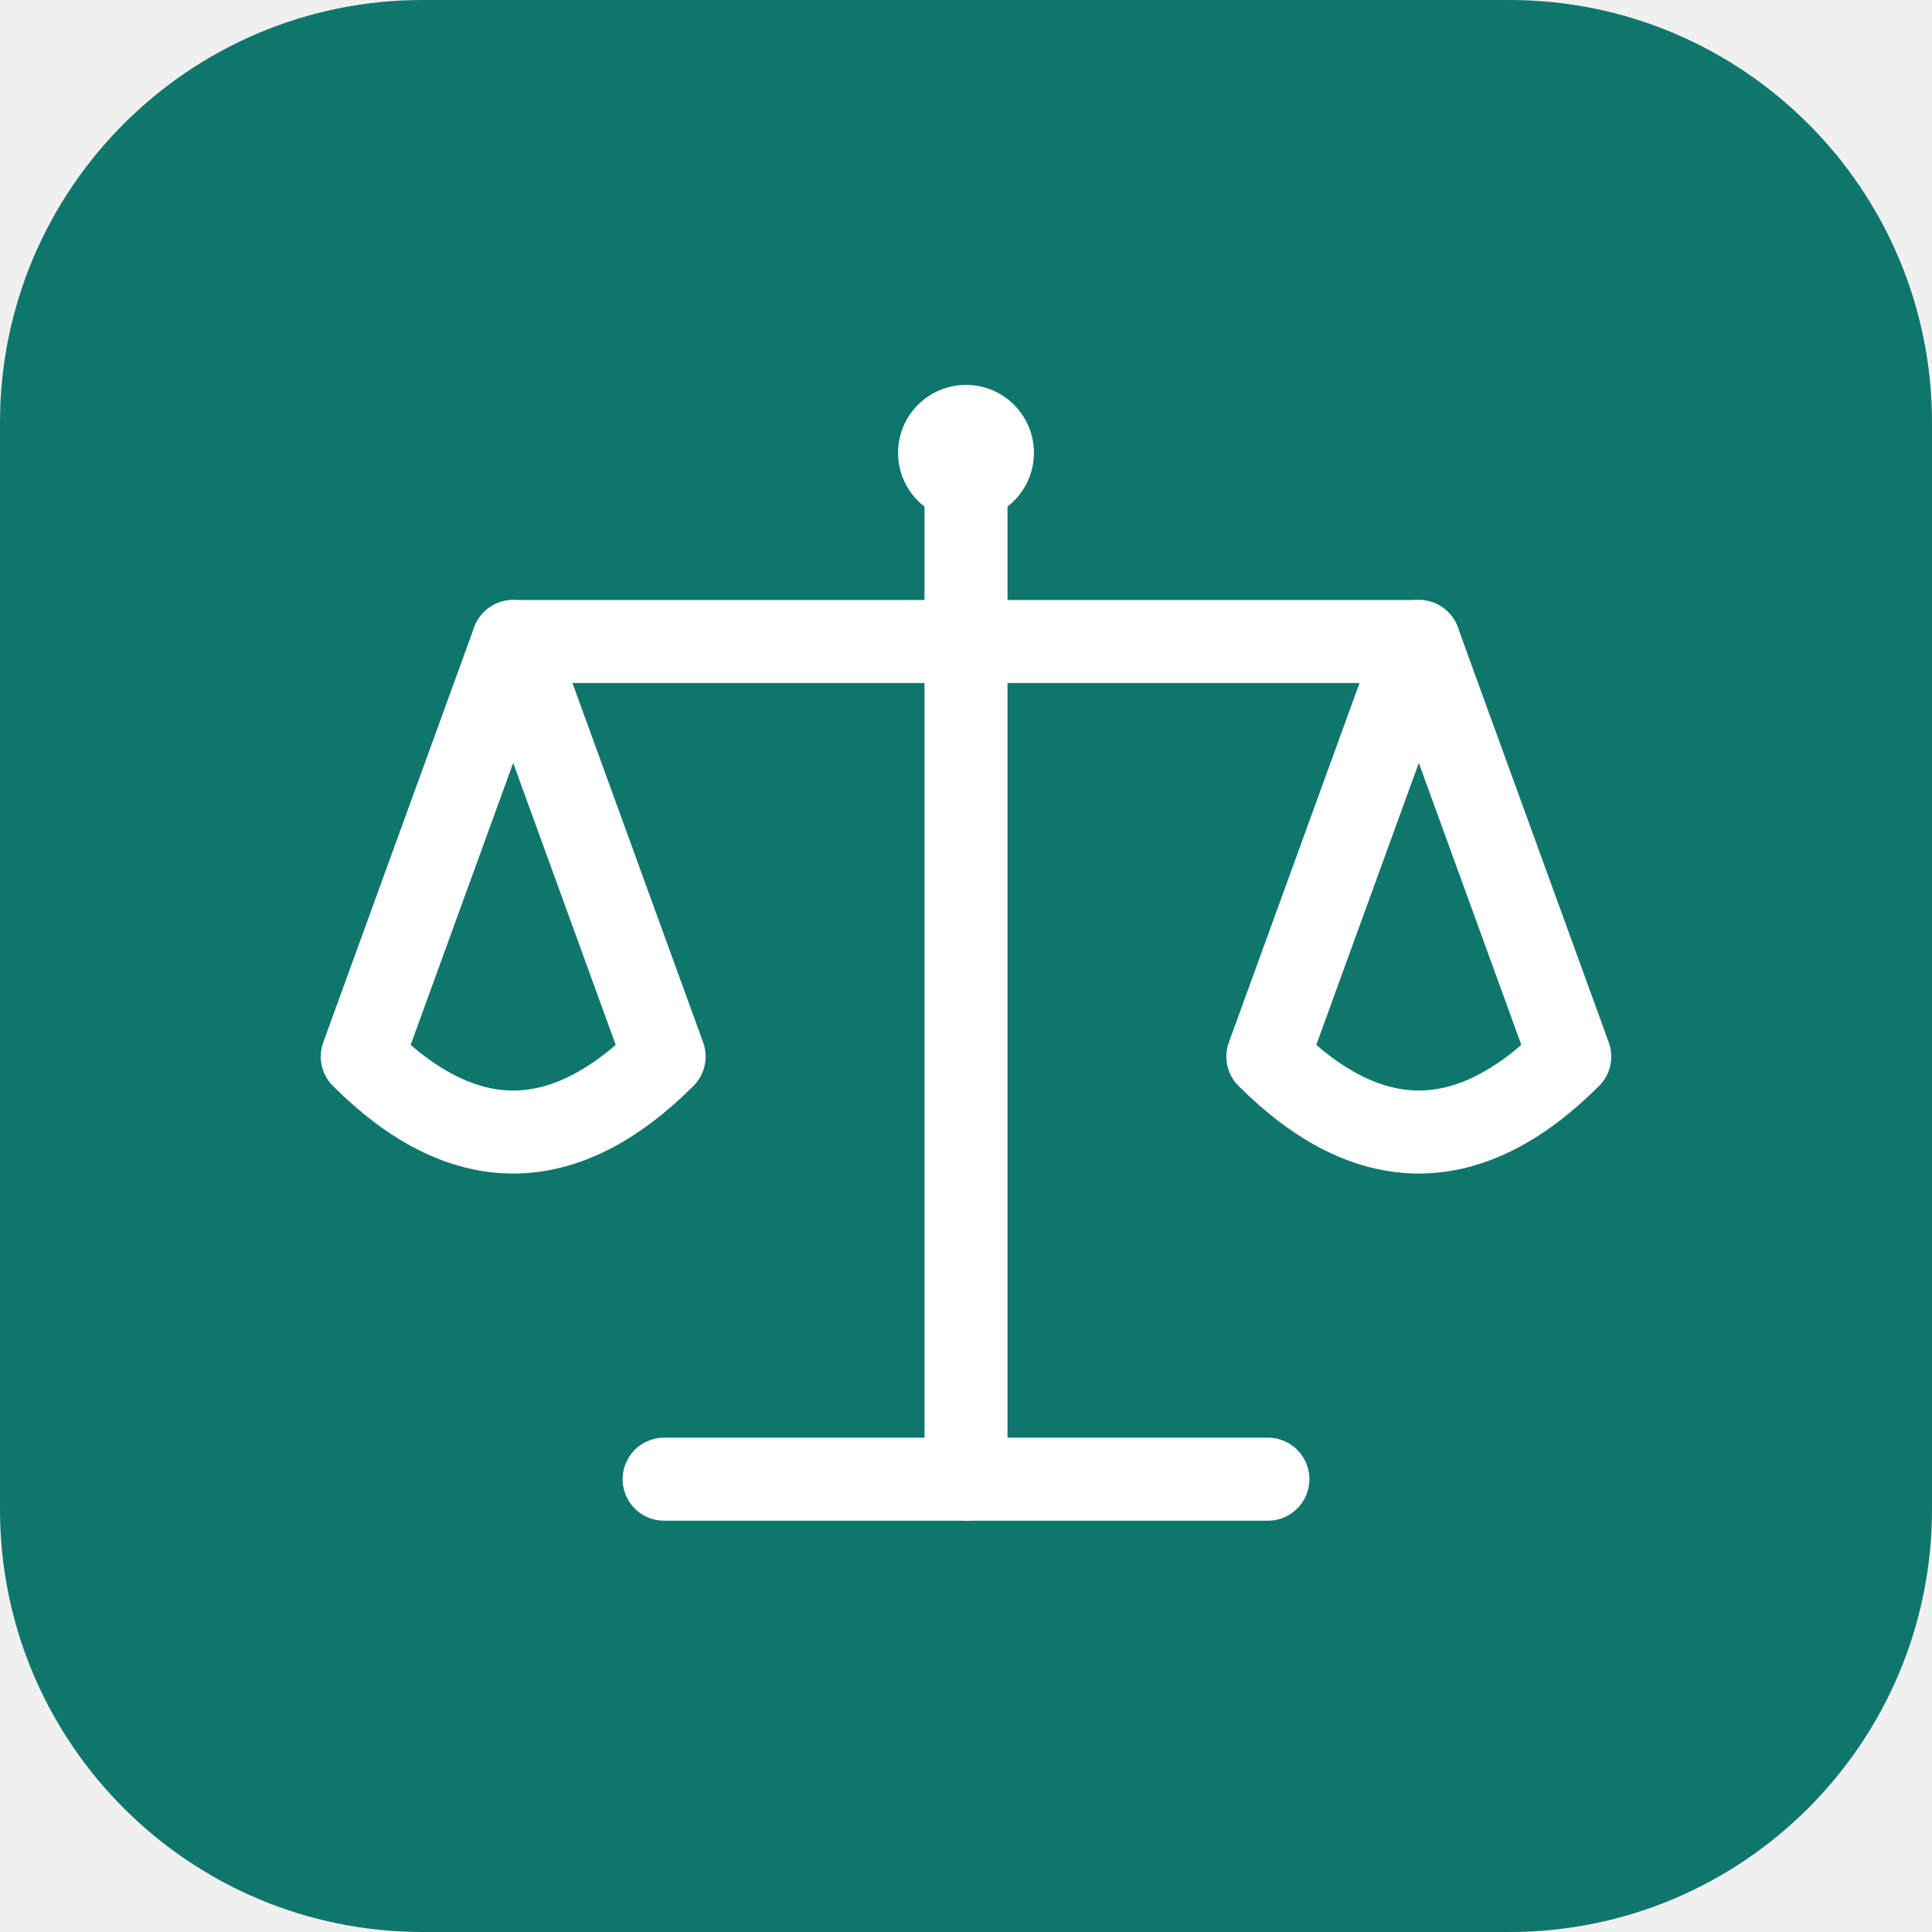
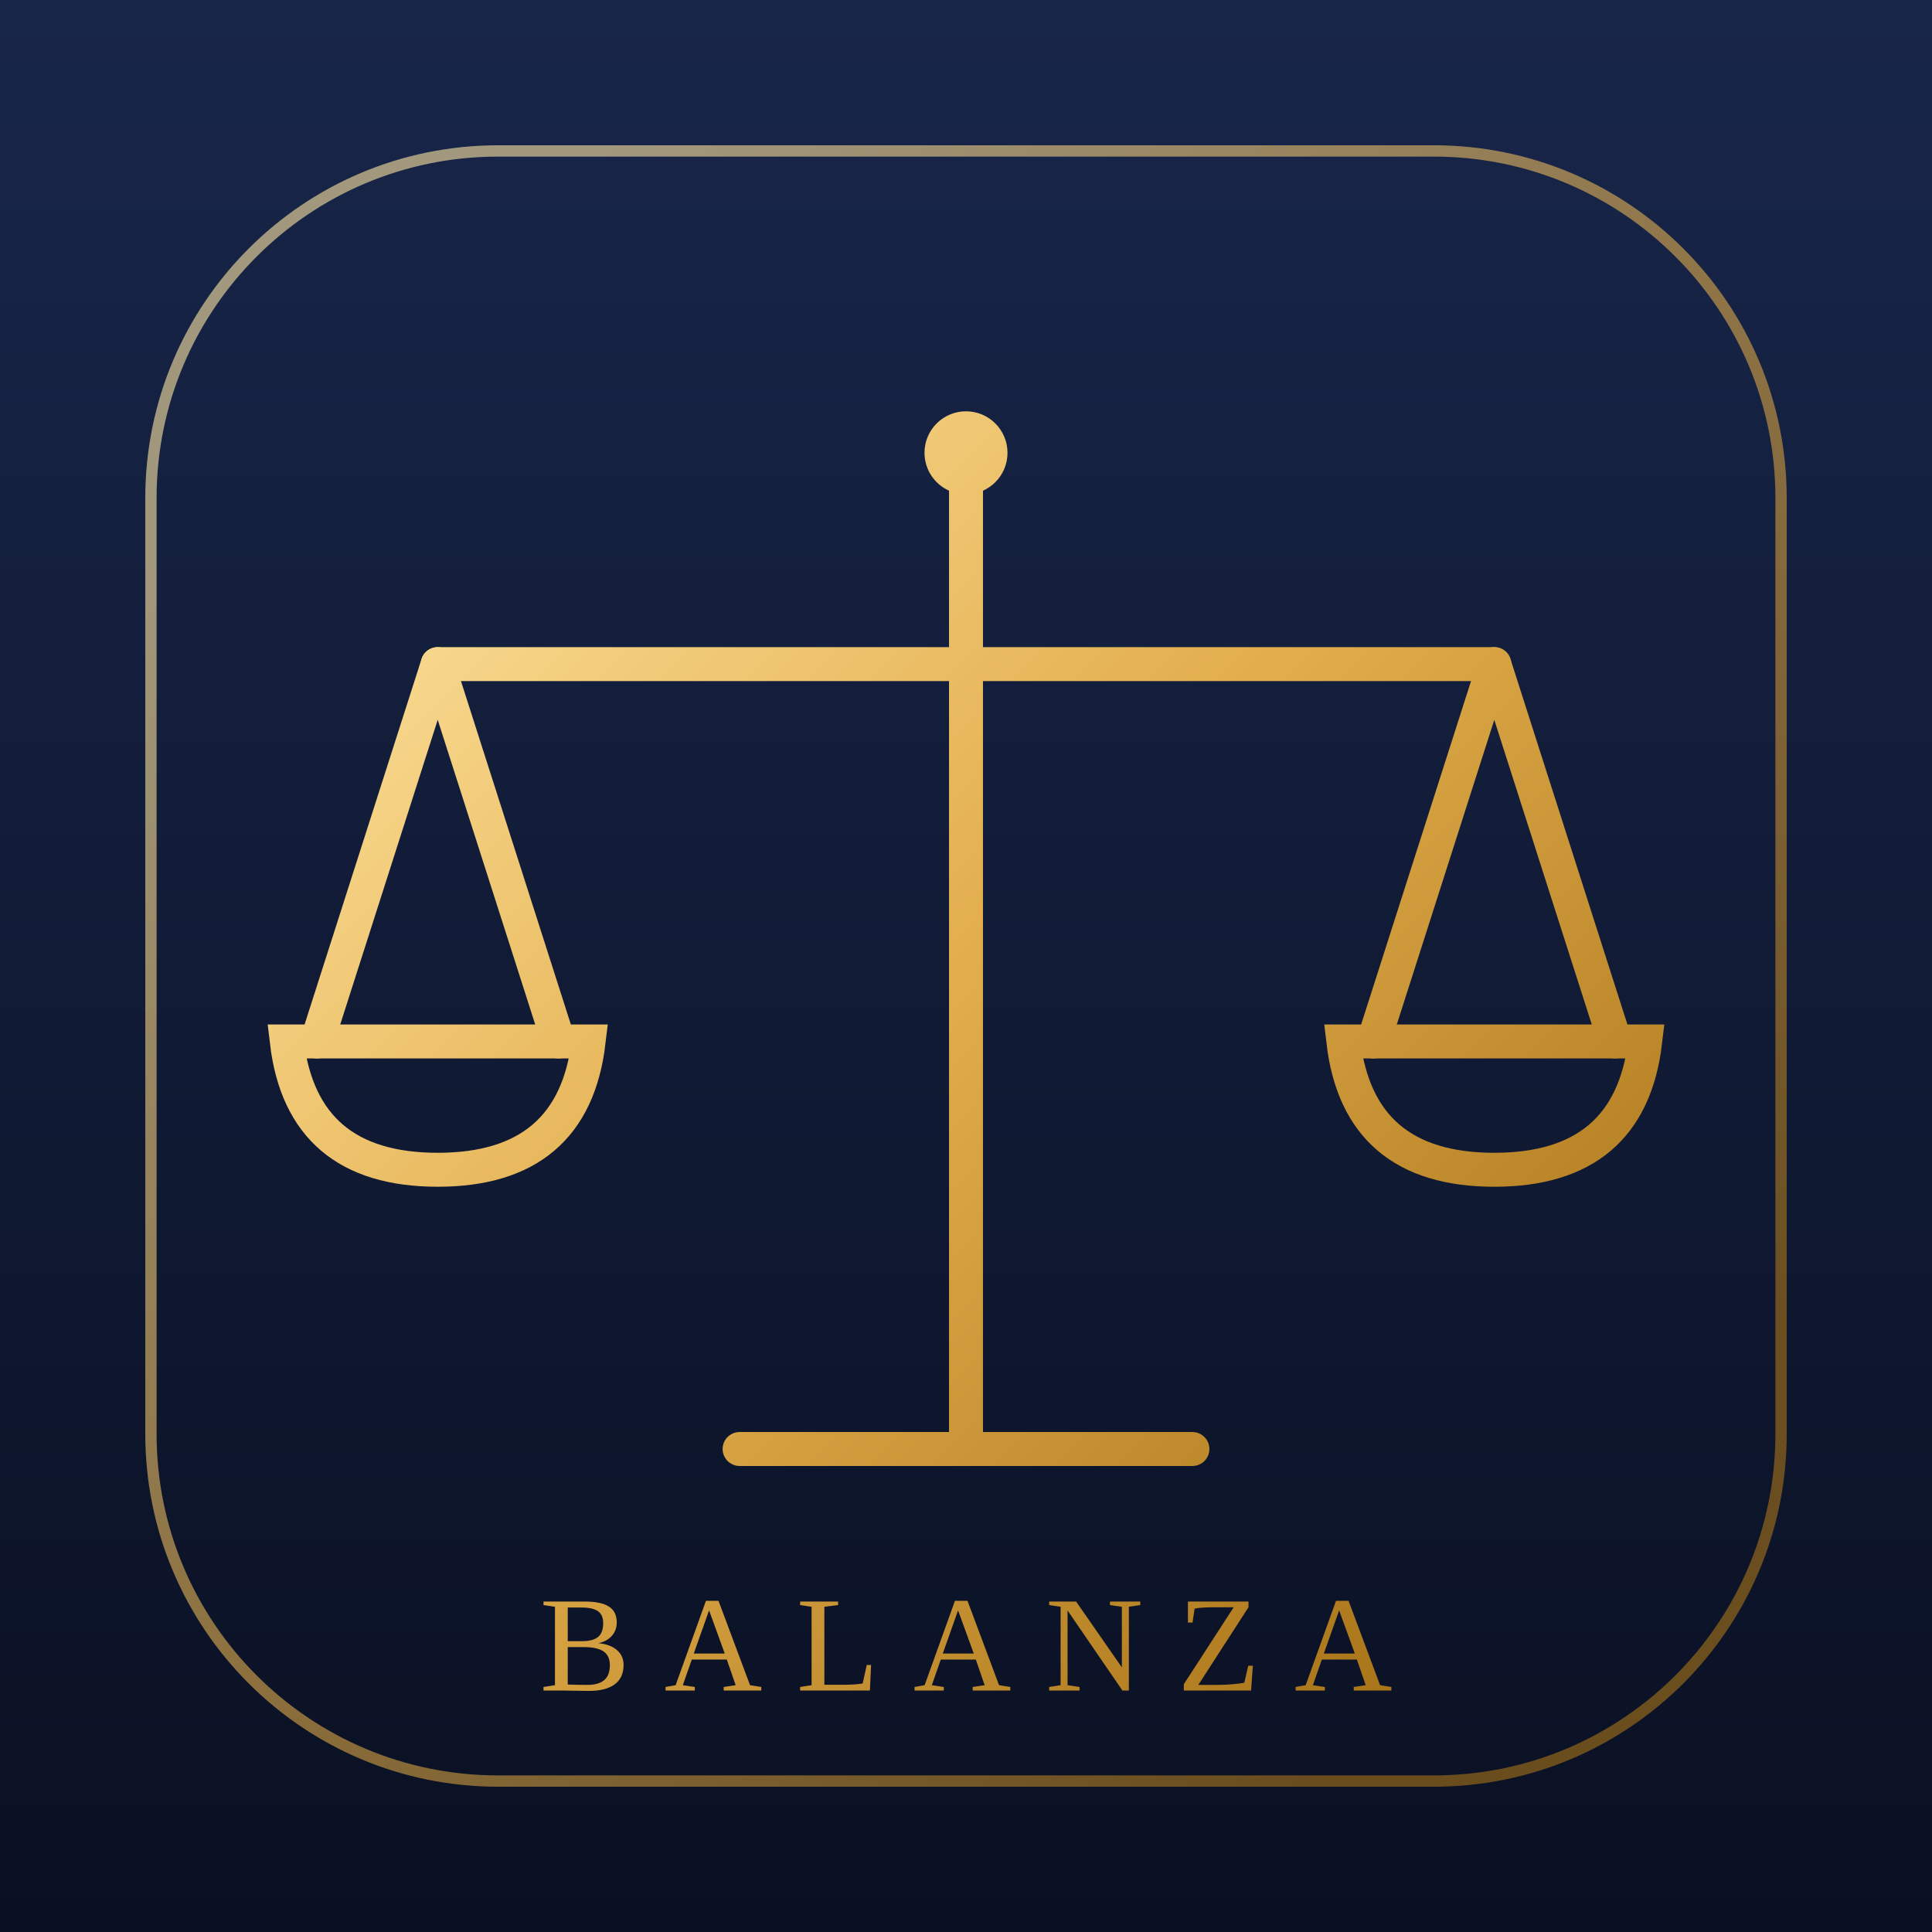
<svg xmlns="http://www.w3.org/2000/svg" viewBox="0 0 512 512">
-   <rect width="512" height="512" rx="112" fill="#0f766e" />
-   <g fill="none" stroke="#fff" stroke-width="22" stroke-linecap="round" stroke-linejoin="round">
-     <line x1="256" y1="120" x2="256" y2="392" />
-     <line x1="136" y1="170" x2="376" y2="170" />
-     <line x1="176" y1="392" x2="336" y2="392" />
-     <path d="M136 170 L96 280 Q136 320 176 280 Z" />
-     <path d="M376 170 L336 280 Q376 320 416 280 Z" />
+   <defs>
+     <linearGradient id="nv" x1="0" y1="0" x2="0" y2="1">
+       <stop offset="0" stop-color="#18264a" />
+       <stop offset="1" stop-color="#0a1022" />
+     </linearGradient>
+     <linearGradient id="au" gradientUnits="userSpaceOnUse" x1="100" y1="100" x2="412" y2="412">
+       <stop offset="0" stop-color="#ffe6a3" />
+       <stop offset=".5" stop-color="#e2ad4c" />
+       <stop offset="1" stop-color="#a87418" />
+     </linearGradient>
+   </defs>
+   <rect width="512" height="512" fill="url(#nv)" />
+   <rect x="40" y="40" width="432" height="432" rx="92" fill="none" stroke="url(#au)" stroke-width="3" opacity=".6" />
+   <g fill="none" stroke="url(#au)" stroke-width="9" stroke-linecap="round">
+     <path d="M256 126 V384" />
+     <path d="M196 384 H316" />
+     <path d="M116 176 H396" />
+     <path d="M116 176 L84 276 M116 176 L148 276 M396 176 L364 276 M396 176 L428 276" />
+     <path d="M76 276 H156 Q152 310 116 310 Q80 310 76 276Z M356 276 H436 Q432 310 396 310 Q360 310 356 276Z" />
  </g>
-   <circle cx="256" cy="120" r="18" fill="#fff" />
+   <circle cx="256" cy="120" r="11" fill="url(#au)" />
+   <text x="256" y="448" text-anchor="middle" font-family="Georgia, 'Times New Roman', 'Noto Serif', serif" font-size="36" letter-spacing="9" fill="url(#au)">BALANZA</text>
</svg>
